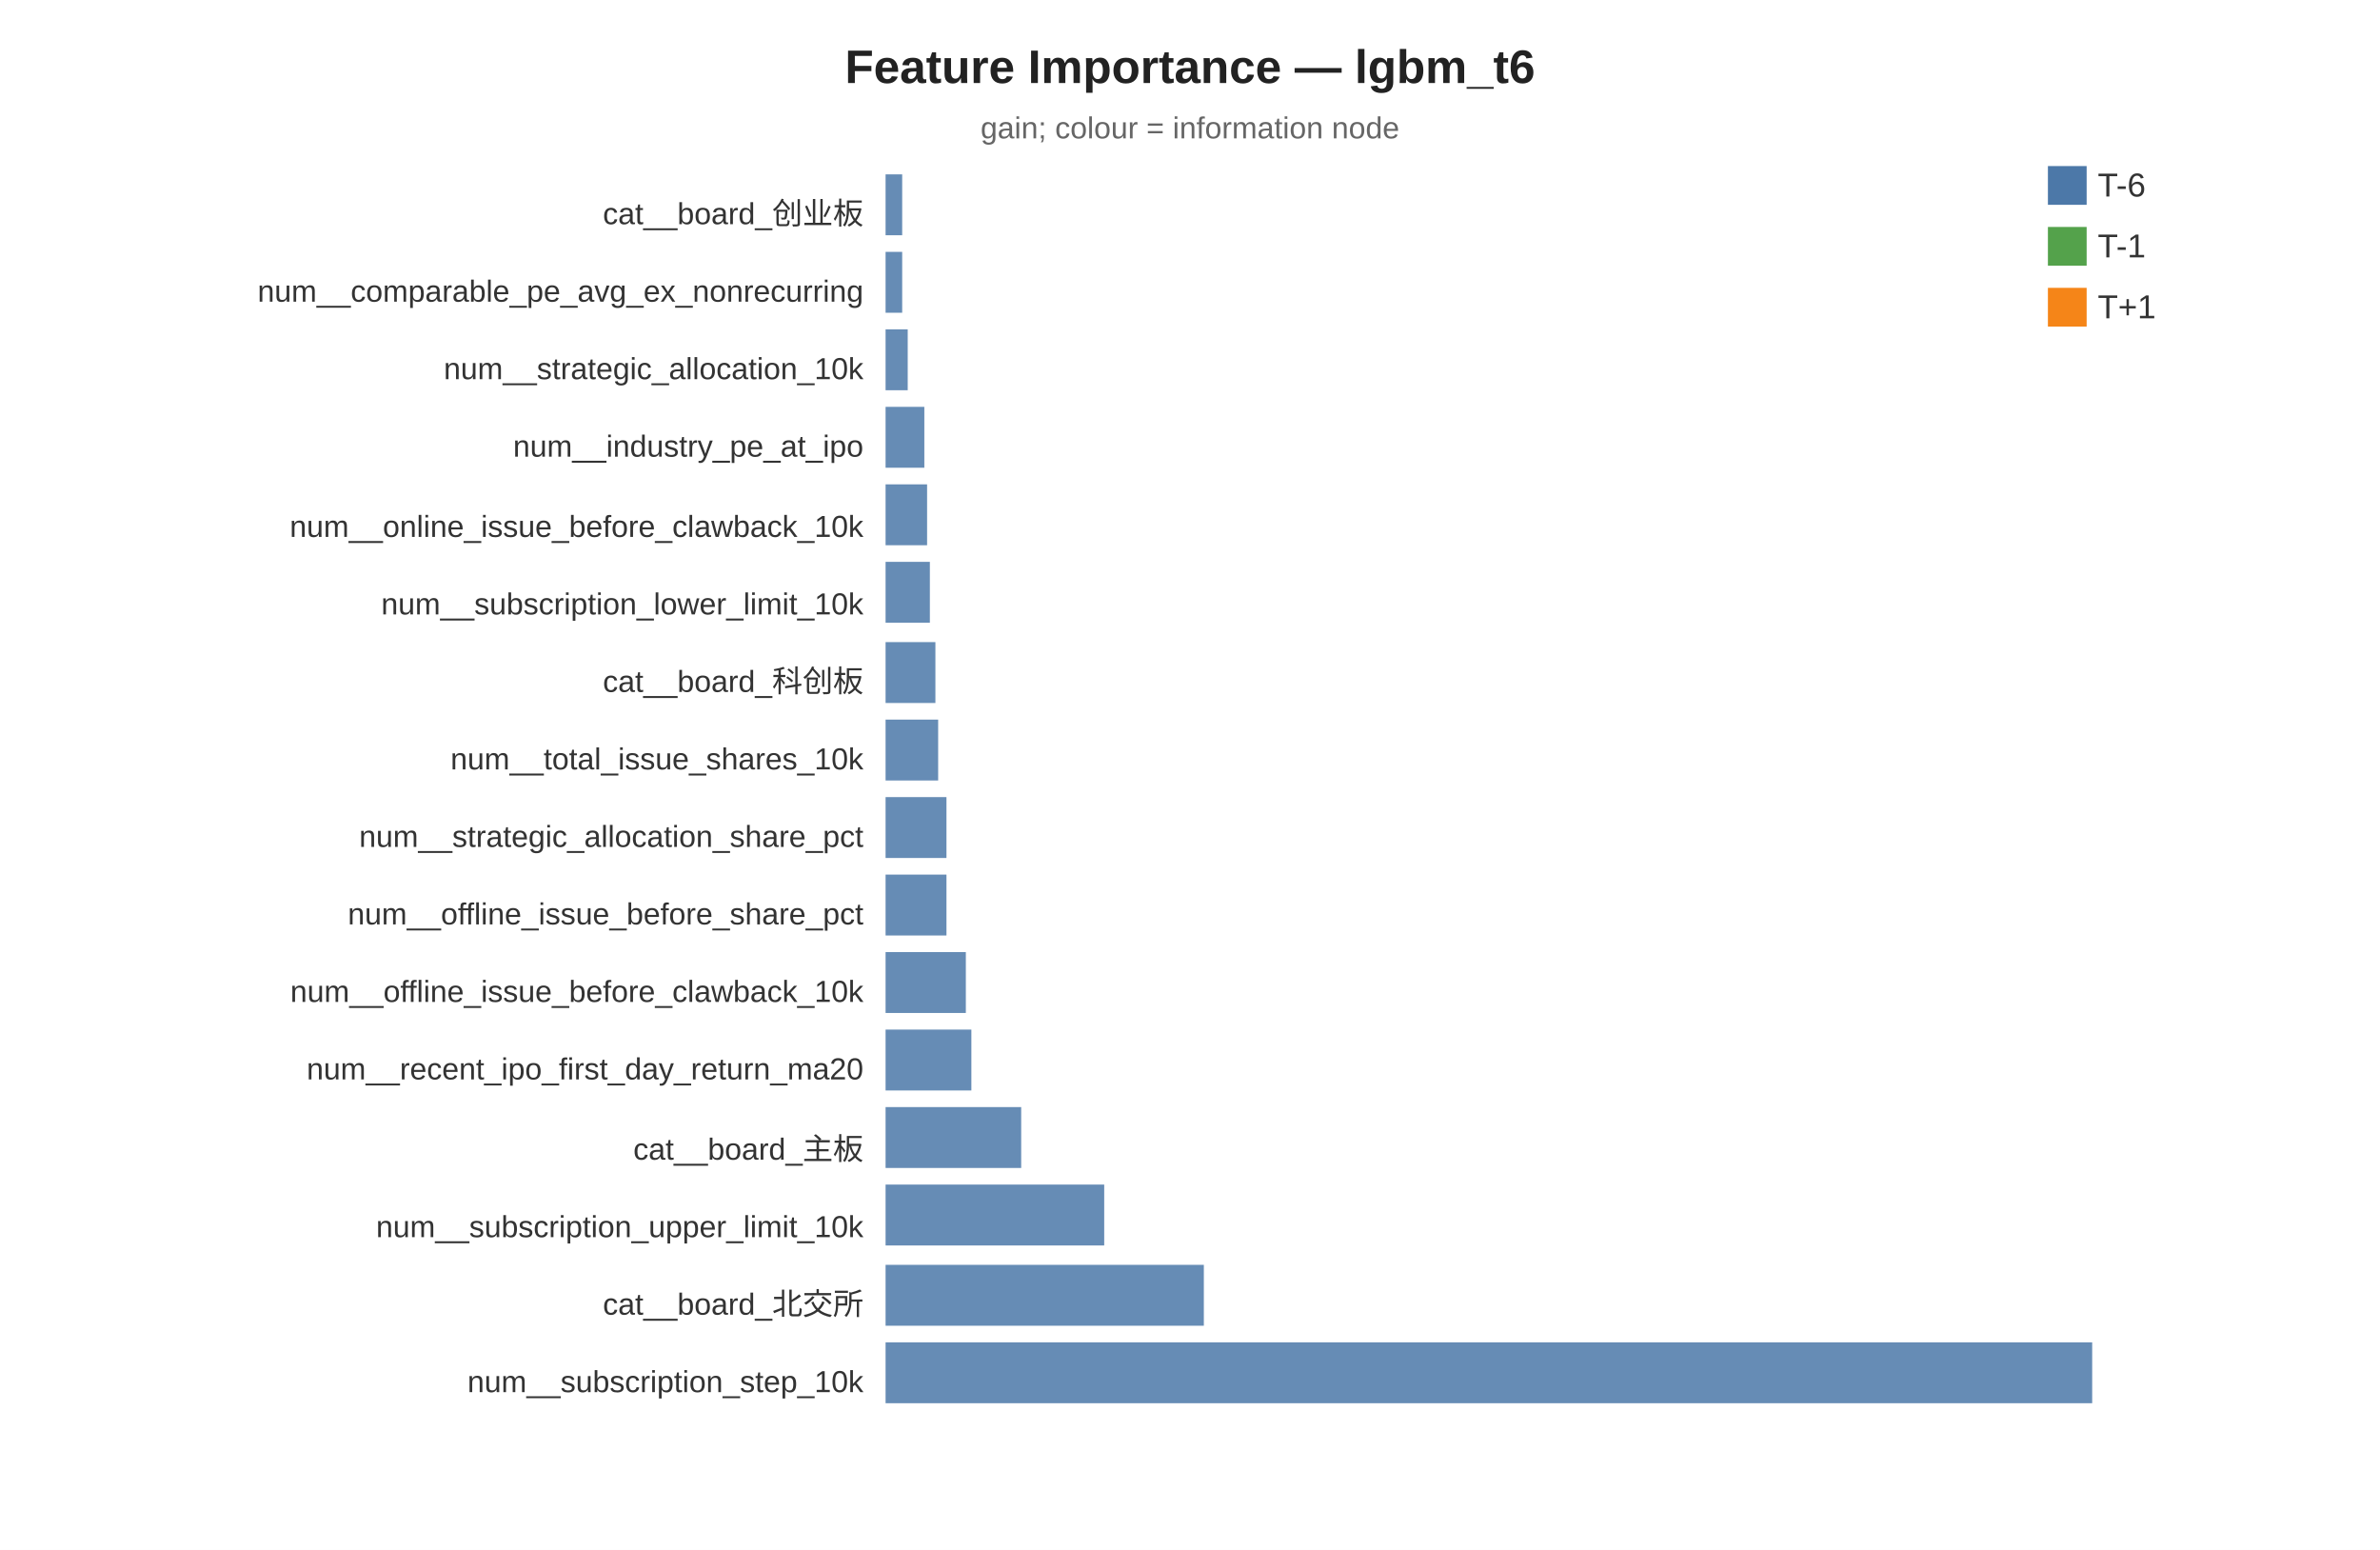
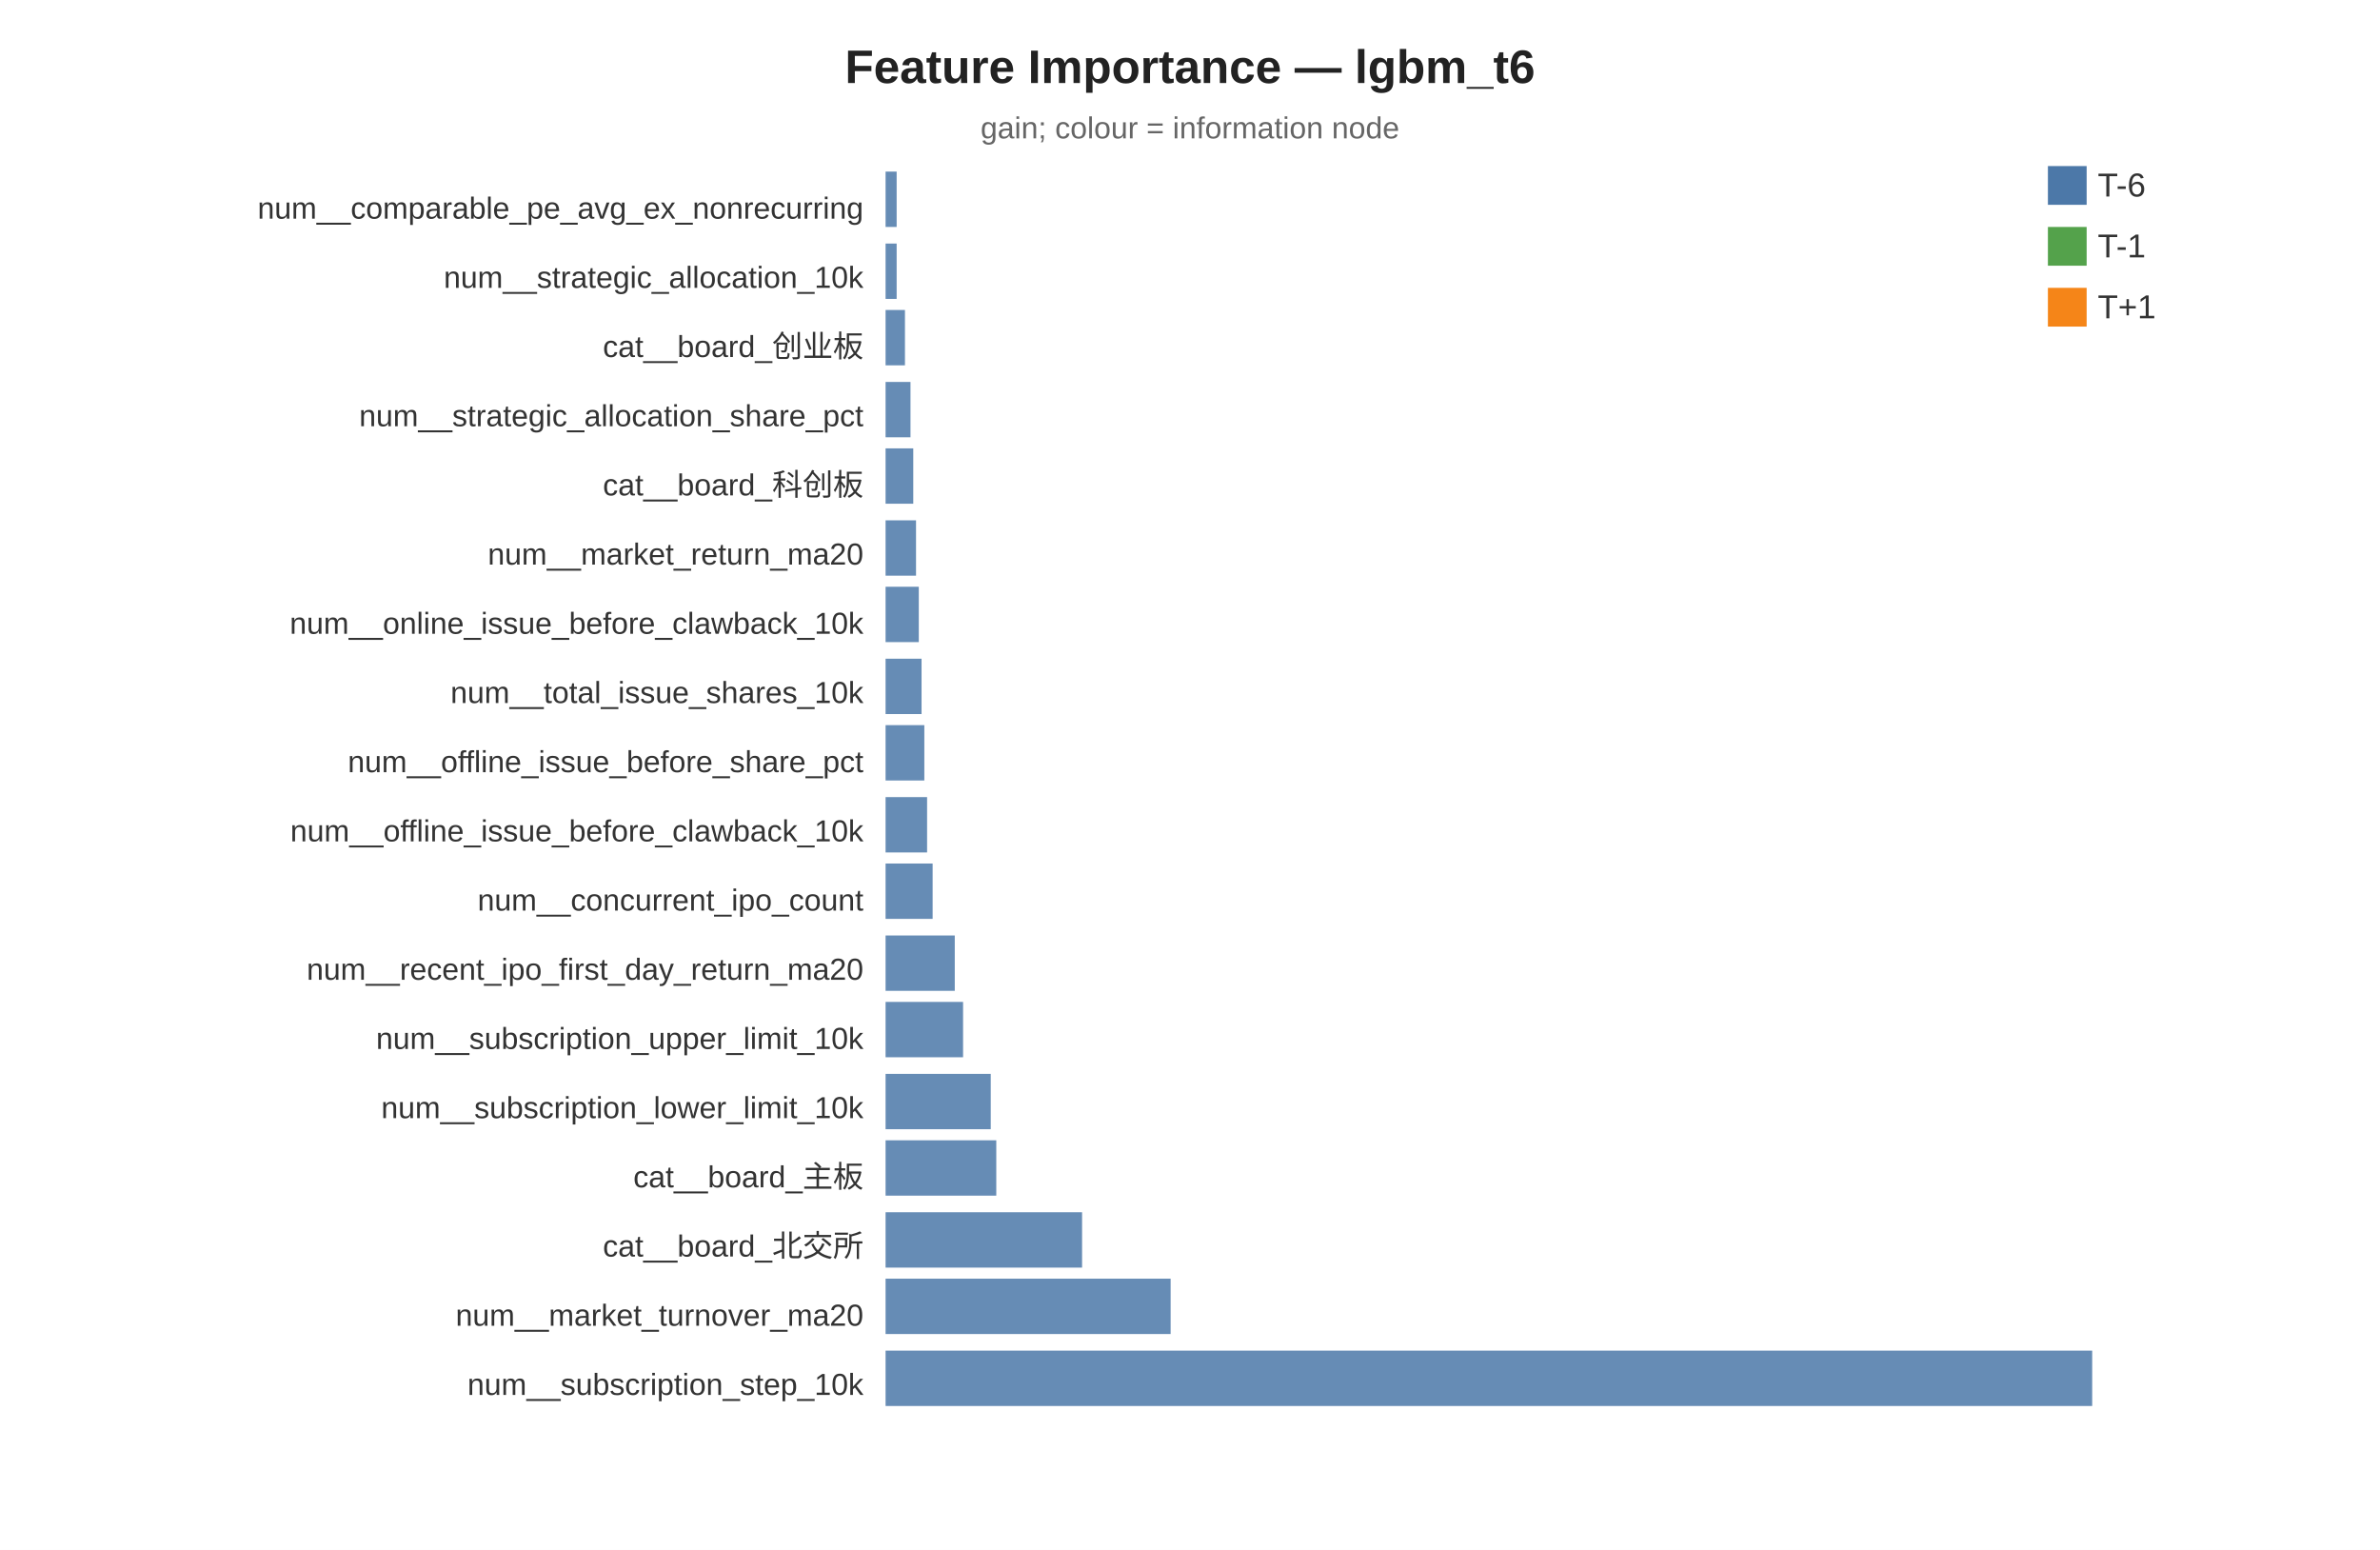
<svg xmlns="http://www.w3.org/2000/svg" width="860" height="560">
  <rect width="100%" height="100%" fill="white" />
  <text x="430" y="30" font-family="Arial,sans-serif" font-size="17" text-anchor="middle" font-weight="700" fill="#222">Feature Importance — lgbm_t6</text>
  <text x="430" y="50" font-family="Arial,sans-serif" font-size="11" text-anchor="middle" fill="#666">gain; colour = information node</text>
-   <text x="312" y="81" font-family="Arial,sans-serif" font-size="11" text-anchor="end" fill="#333">cat__board_创业板</text>
-   <rect x="320" y="63" width="6" height="22" fill="#4C78A8" fill-opacity="0.85" />
-   <text x="312" y="109" font-family="Arial,sans-serif" font-size="11" text-anchor="end" fill="#333">num__comparable_pe_avg_ex_nonrecurring</text>
-   <rect x="320" y="91" width="6" height="22" fill="#4C78A8" fill-opacity="0.85" />
-   <text x="312" y="137" font-family="Arial,sans-serif" font-size="11" text-anchor="end" fill="#333">num__strategic_allocation_10k</text>
-   <rect x="320" y="119" width="8" height="22" fill="#4C78A8" fill-opacity="0.85" />
-   <text x="312" y="165" font-family="Arial,sans-serif" font-size="11" text-anchor="end" fill="#333">num__industry_pe_at_ipo</text>
-   <rect x="320" y="147" width="14" height="22" fill="#4C78A8" fill-opacity="0.85" />
-   <text x="312" y="194" font-family="Arial,sans-serif" font-size="11" text-anchor="end" fill="#333">num__online_issue_before_clawback_10k</text>
-   <rect x="320" y="175" width="15" height="22" fill="#4C78A8" fill-opacity="0.85" />
-   <text x="312" y="222" font-family="Arial,sans-serif" font-size="11" text-anchor="end" fill="#333">num__subscription_lower_limit_10k</text>
-   <rect x="320" y="203" width="16" height="22" fill="#4C78A8" fill-opacity="0.85" />
-   <text x="312" y="250" font-family="Arial,sans-serif" font-size="11" text-anchor="end" fill="#333">cat__board_科创板</text>
-   <rect x="320" y="232" width="18" height="22" fill="#4C78A8" fill-opacity="0.85" />
-   <text x="312" y="278" font-family="Arial,sans-serif" font-size="11" text-anchor="end" fill="#333">num__total_issue_shares_10k</text>
-   <rect x="320" y="260" width="19" height="22" fill="#4C78A8" fill-opacity="0.85" />
-   <text x="312" y="306" font-family="Arial,sans-serif" font-size="11" text-anchor="end" fill="#333">num__strategic_allocation_share_pct</text>
-   <rect x="320" y="288" width="22" height="22" fill="#4C78A8" fill-opacity="0.85" />
-   <text x="312" y="334" font-family="Arial,sans-serif" font-size="11" text-anchor="end" fill="#333">num__offline_issue_before_share_pct</text>
-   <rect x="320" y="316" width="22" height="22" fill="#4C78A8" fill-opacity="0.85" />
-   <text x="312" y="362" font-family="Arial,sans-serif" font-size="11" text-anchor="end" fill="#333">num__offline_issue_before_clawback_10k</text>
-   <rect x="320" y="344" width="29" height="22" fill="#4C78A8" fill-opacity="0.85" />
-   <text x="312" y="390" font-family="Arial,sans-serif" font-size="11" text-anchor="end" fill="#333">num__recent_ipo_first_day_return_ma20</text>
-   <rect x="320" y="372" width="31" height="22" fill="#4C78A8" fill-opacity="0.85" />
-   <text x="312" y="419" font-family="Arial,sans-serif" font-size="11" text-anchor="end" fill="#333">cat__board_主板</text>
-   <rect x="320" y="400" width="49" height="22" fill="#4C78A8" fill-opacity="0.85" />
-   <text x="312" y="447" font-family="Arial,sans-serif" font-size="11" text-anchor="end" fill="#333">num__subscription_upper_limit_10k</text>
-   <rect x="320" y="428" width="79" height="22" fill="#4C78A8" fill-opacity="0.85" />
-   <text x="312" y="475" font-family="Arial,sans-serif" font-size="11" text-anchor="end" fill="#333">cat__board_北交所</text>
-   <rect x="320" y="457" width="115" height="22" fill="#4C78A8" fill-opacity="0.85" />
-   <text x="312" y="503" font-family="Arial,sans-serif" font-size="11" text-anchor="end" fill="#333">num__subscription_step_10k</text>
-   <rect x="320" y="485" width="436" height="22" fill="#4C78A8" fill-opacity="0.85" />
+   <text x="312" y="79" font-family="Arial,sans-serif" font-size="11" text-anchor="end" fill="#333">num__comparable_pe_avg_ex_nonrecurring</text>
+   <rect x="320" y="62" width="4" height="20" fill="#4C78A8" fill-opacity="0.85" />
+   <text x="312" y="104" font-family="Arial,sans-serif" font-size="11" text-anchor="end" fill="#333">num__strategic_allocation_10k</text>
+   <rect x="320" y="88" width="4" height="20" fill="#4C78A8" fill-opacity="0.85" />
+   <text x="312" y="129" font-family="Arial,sans-serif" font-size="11" text-anchor="end" fill="#333">cat__board_创业板</text>
+   <rect x="320" y="112" width="7" height="20" fill="#4C78A8" fill-opacity="0.85" />
+   <text x="312" y="154" font-family="Arial,sans-serif" font-size="11" text-anchor="end" fill="#333">num__strategic_allocation_share_pct</text>
+   <rect x="320" y="138" width="9" height="20" fill="#4C78A8" fill-opacity="0.85" />
+   <text x="312" y="179" font-family="Arial,sans-serif" font-size="11" text-anchor="end" fill="#333">cat__board_科创板</text>
+   <rect x="320" y="162" width="10" height="20" fill="#4C78A8" fill-opacity="0.85" />
+   <text x="312" y="204" font-family="Arial,sans-serif" font-size="11" text-anchor="end" fill="#333">num__market_return_ma20</text>
+   <rect x="320" y="188" width="11" height="20" fill="#4C78A8" fill-opacity="0.85" />
+   <text x="312" y="229" font-family="Arial,sans-serif" font-size="11" text-anchor="end" fill="#333">num__online_issue_before_clawback_10k</text>
+   <rect x="320" y="212" width="12" height="20" fill="#4C78A8" fill-opacity="0.85" />
+   <text x="312" y="254" font-family="Arial,sans-serif" font-size="11" text-anchor="end" fill="#333">num__total_issue_shares_10k</text>
+   <rect x="320" y="238" width="13" height="20" fill="#4C78A8" fill-opacity="0.85" />
+   <text x="312" y="279" font-family="Arial,sans-serif" font-size="11" text-anchor="end" fill="#333">num__offline_issue_before_share_pct</text>
+   <rect x="320" y="262" width="14" height="20" fill="#4C78A8" fill-opacity="0.85" />
+   <text x="312" y="304" font-family="Arial,sans-serif" font-size="11" text-anchor="end" fill="#333">num__offline_issue_before_clawback_10k</text>
+   <rect x="320" y="288" width="15" height="20" fill="#4C78A8" fill-opacity="0.85" />
+   <text x="312" y="329" font-family="Arial,sans-serif" font-size="11" text-anchor="end" fill="#333">num__concurrent_ipo_count</text>
+   <rect x="320" y="312" width="17" height="20" fill="#4C78A8" fill-opacity="0.85" />
+   <text x="312" y="354" font-family="Arial,sans-serif" font-size="11" text-anchor="end" fill="#333">num__recent_ipo_first_day_return_ma20</text>
+   <rect x="320" y="338" width="25" height="20" fill="#4C78A8" fill-opacity="0.85" />
+   <text x="312" y="379" font-family="Arial,sans-serif" font-size="11" text-anchor="end" fill="#333">num__subscription_upper_limit_10k</text>
+   <rect x="320" y="362" width="28" height="20" fill="#4C78A8" fill-opacity="0.85" />
+   <text x="312" y="404" font-family="Arial,sans-serif" font-size="11" text-anchor="end" fill="#333">num__subscription_lower_limit_10k</text>
+   <rect x="320" y="388" width="38" height="20" fill="#4C78A8" fill-opacity="0.85" />
+   <text x="312" y="429" font-family="Arial,sans-serif" font-size="11" text-anchor="end" fill="#333">cat__board_主板</text>
+   <rect x="320" y="412" width="40" height="20" fill="#4C78A8" fill-opacity="0.85" />
+   <text x="312" y="454" font-family="Arial,sans-serif" font-size="11" text-anchor="end" fill="#333">cat__board_北交所</text>
+   <rect x="320" y="438" width="71" height="20" fill="#4C78A8" fill-opacity="0.85" />
+   <text x="312" y="479" font-family="Arial,sans-serif" font-size="11" text-anchor="end" fill="#333">num__market_turnover_ma20</text>
+   <rect x="320" y="462" width="103" height="20" fill="#4C78A8" fill-opacity="0.85" />
+   <text x="312" y="504" font-family="Arial,sans-serif" font-size="11" text-anchor="end" fill="#333">num__subscription_step_10k</text>
+   <rect x="320" y="488" width="436" height="20" fill="#4C78A8" fill-opacity="0.85" />
  <rect x="740" y="60" width="14" height="14" fill="#4C78A8" />
  <text x="758" y="71" font-family="Arial,sans-serif" font-size="12" fill="#333">T-6</text>
  <rect x="740" y="82" width="14" height="14" fill="#54A24B" />
  <text x="758" y="93" font-family="Arial,sans-serif" font-size="12" fill="#333">T-1</text>
  <rect x="740" y="104" width="14" height="14" fill="#F58518" />
  <text x="758" y="115" font-family="Arial,sans-serif" font-size="12" fill="#333">T+1</text>
</svg>
